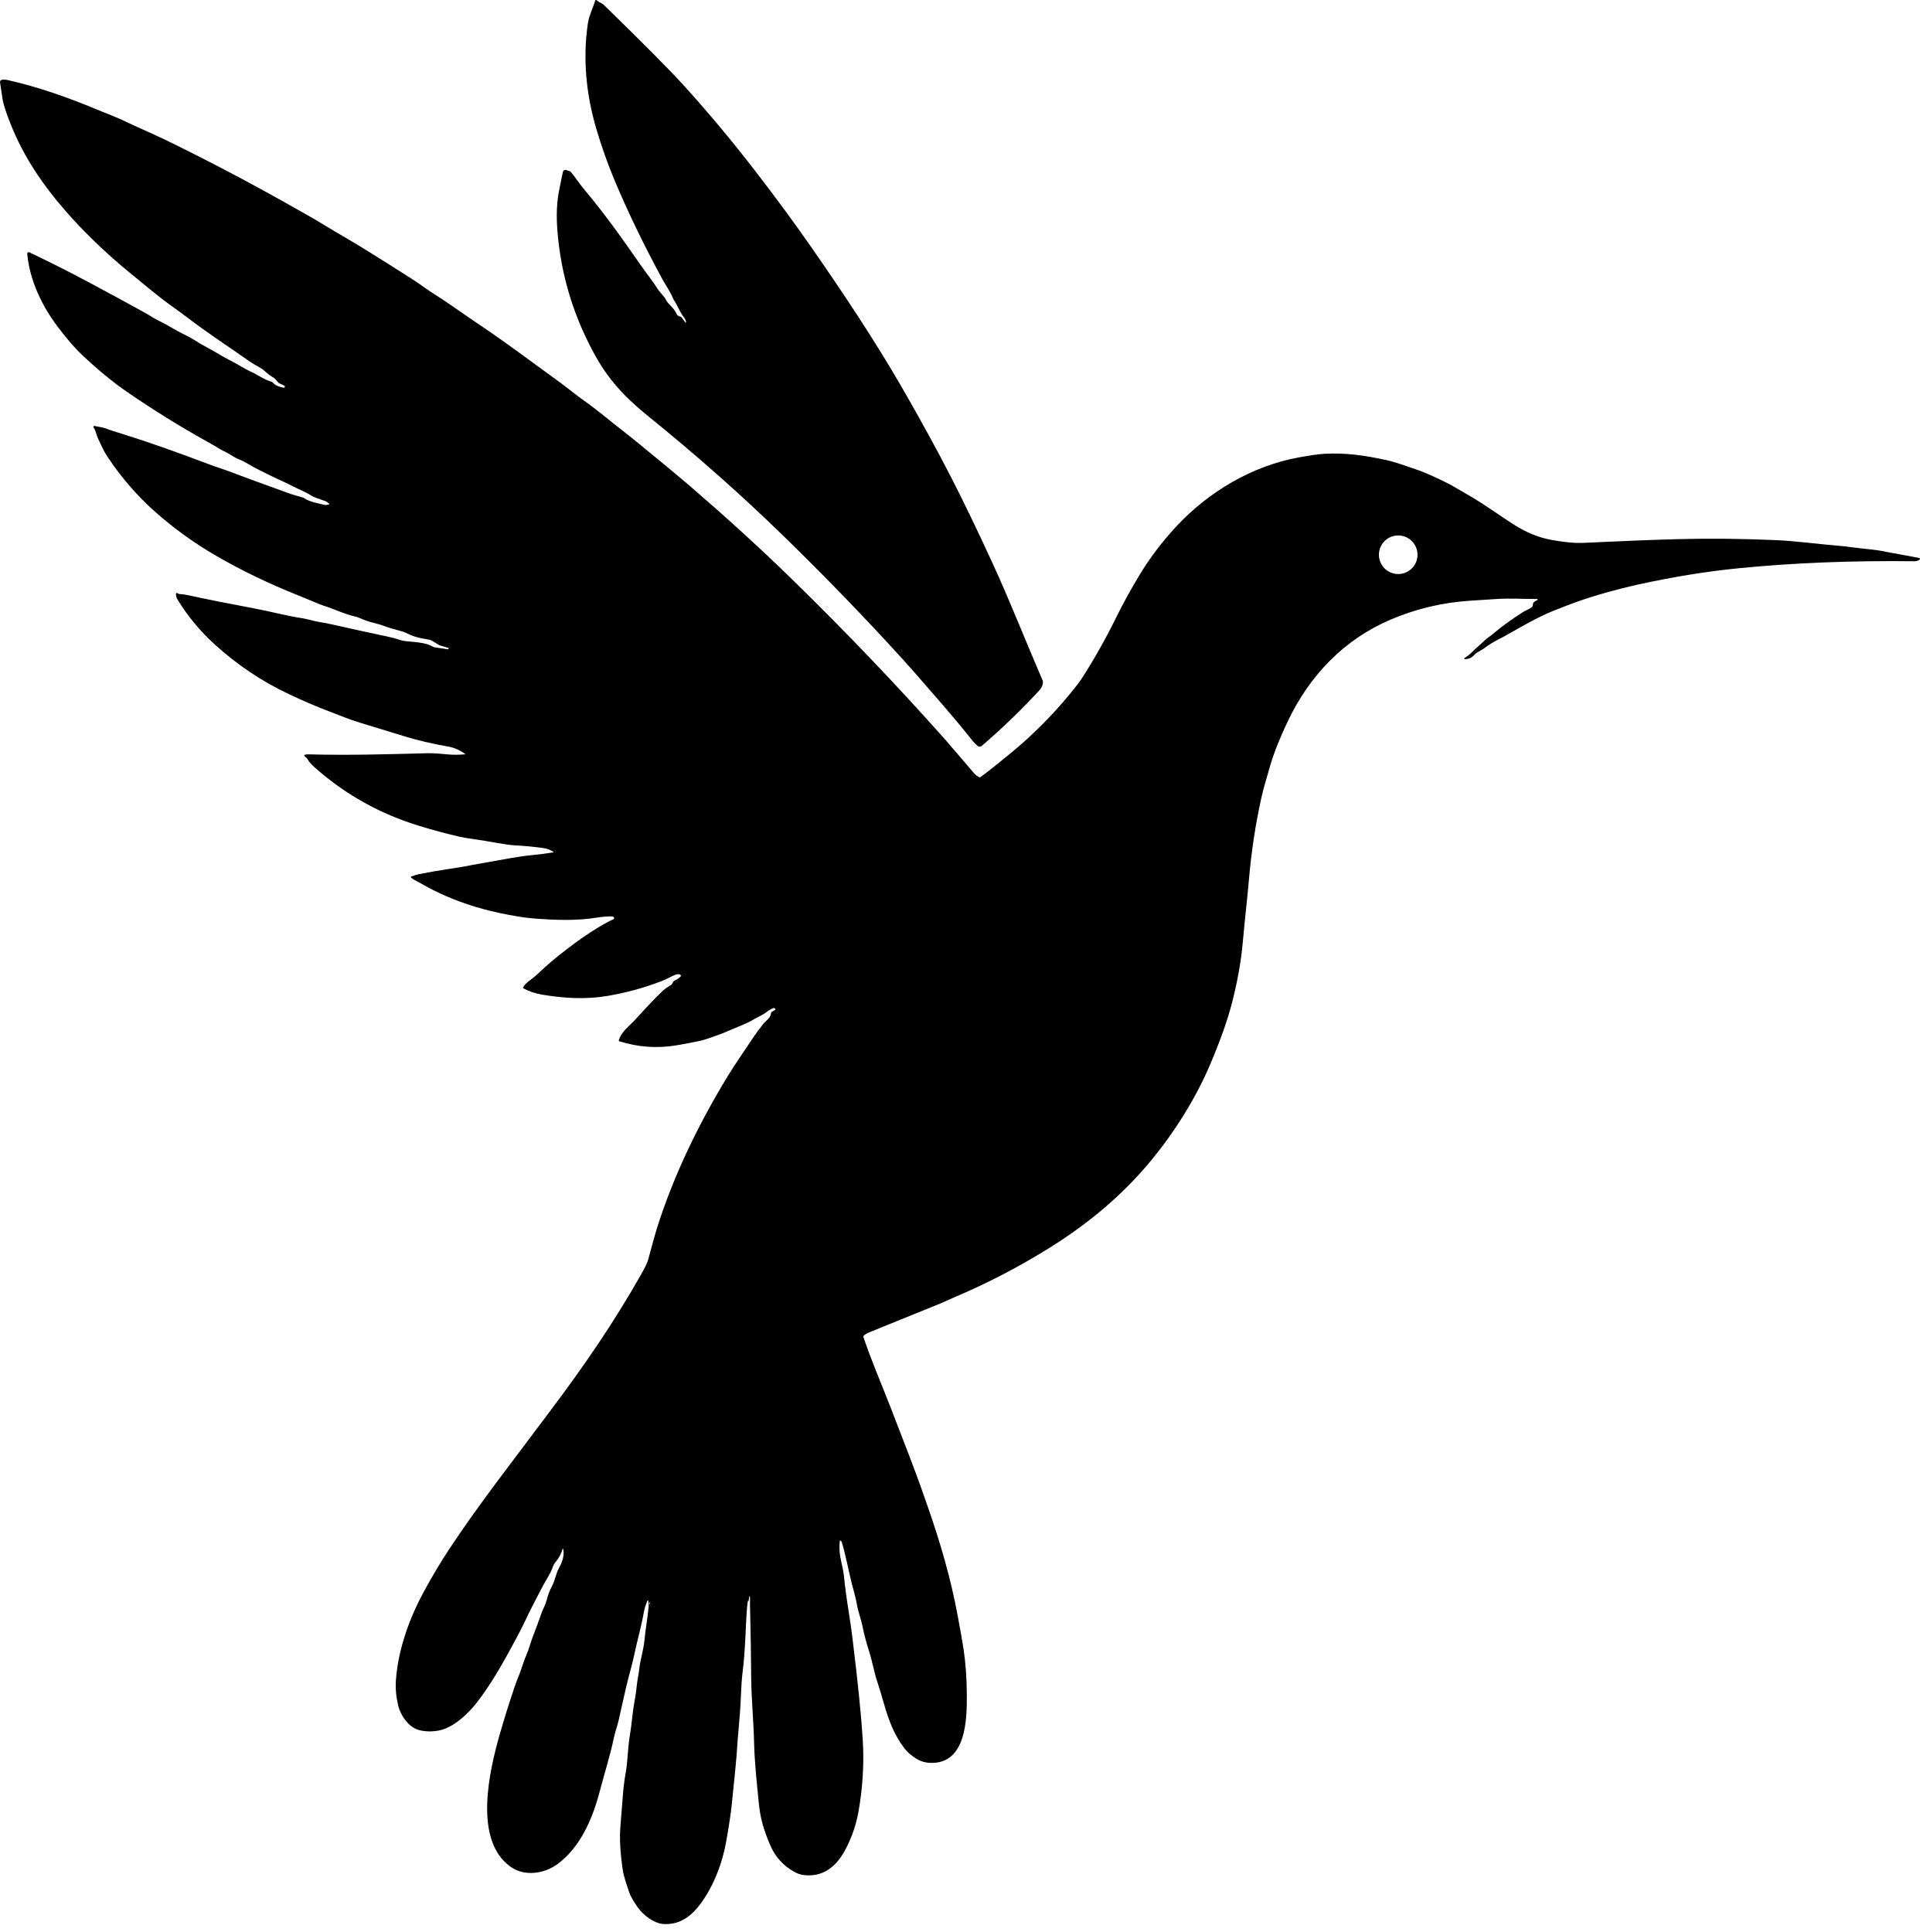
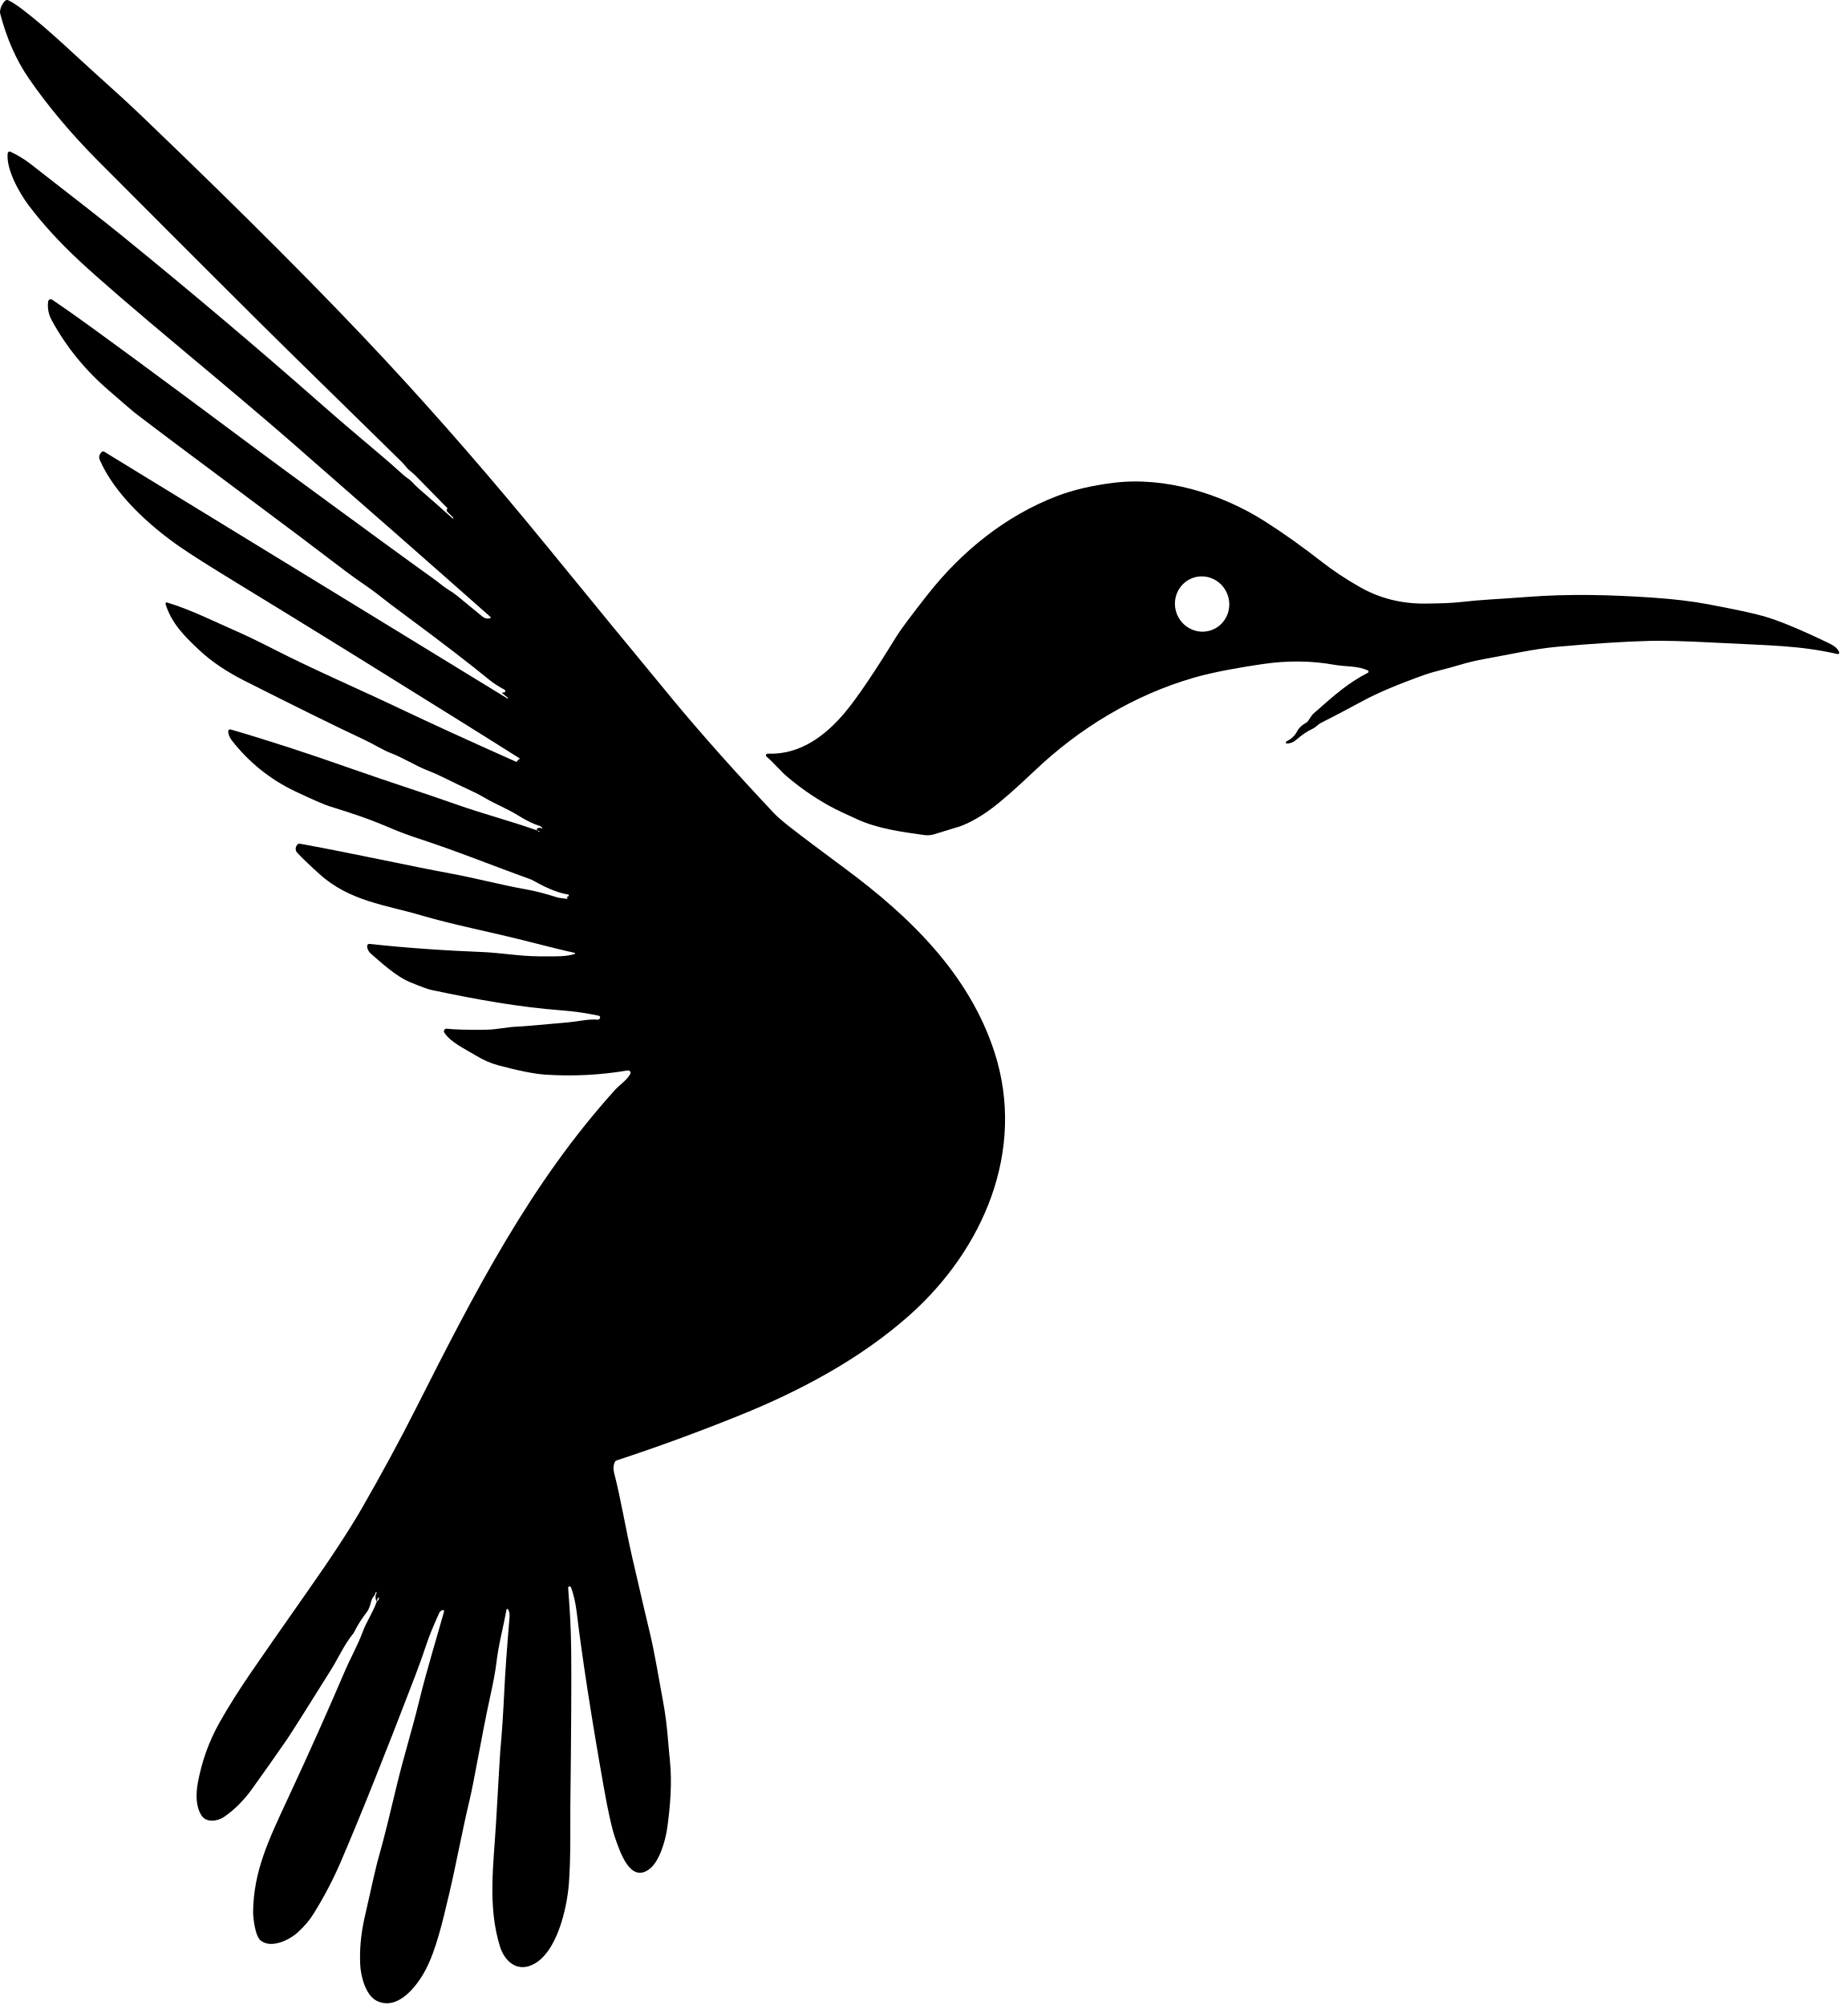
- <svg xmlns="http://www.w3.org/2000/svg" width="154" height="155" viewBox="0 0 154 155" fill="none">
-   <path d="M54.965 25.861L54.675 25.468C54.649 25.433 54.612 25.408 54.569 25.398C54.431 25.366 54.342 25.311 54.303 25.233C54.174 24.974 54.024 24.759 53.851 24.587C53.614 24.351 53.476 24.183 53.437 24.084C53.34 23.832 52.946 23.491 52.751 23.178C52.369 22.565 51.846 21.924 51.411 21.299C49.985 19.245 48.568 17.228 46.92 15.271C46.497 14.768 46.079 14.127 45.774 13.779C45.756 13.758 45.733 13.742 45.707 13.734L45.423 13.64C45.394 13.631 45.364 13.628 45.334 13.631C45.304 13.634 45.275 13.644 45.249 13.659C45.223 13.674 45.2 13.695 45.183 13.719C45.165 13.744 45.153 13.772 45.147 13.801C45.002 14.518 44.915 14.947 44.884 15.09C44.645 16.184 44.621 17.326 44.707 18.459C44.983 22.062 46.022 25.467 47.825 28.672C48.544 29.95 49.465 31.115 50.586 32.167C51.023 32.577 51.472 32.968 51.933 33.341C55.796 36.462 59.404 39.653 62.756 42.915C65.631 45.711 68.405 48.553 71.079 51.44C72.156 52.603 72.958 53.488 73.485 54.097C74.824 55.643 76.527 57.549 77.988 59.403C78.132 59.585 78.278 59.734 78.426 59.852C78.472 59.887 78.528 59.906 78.586 59.905C78.644 59.904 78.7 59.882 78.744 59.845C80.381 58.44 81.92 56.956 83.362 55.393C83.562 55.175 83.66 54.943 83.654 54.697C83.653 54.659 83.645 54.621 83.629 54.586C82.311 51.536 80.983 48.153 79.603 45.157C78.359 42.456 77.256 40.17 76.294 38.297C75.121 36.013 73.779 33.565 72.266 30.95C70.139 27.276 67.614 23.476 65.048 19.791C63.742 17.915 62.282 15.929 60.668 13.833C58.788 11.392 56.83 9.034 54.774 6.776C53.676 5.57 51.557 3.437 48.419 0.378C48.364 0.324 48.3 0.281 48.228 0.252C48.094 0.195 47.967 0.117 47.848 0.016C47.84 0.009 47.829 0.004 47.818 0.002C47.807 -0.001 47.796 -0 47.785 0.003C47.775 0.006 47.765 0.012 47.757 0.019C47.749 0.027 47.743 0.037 47.74 0.048C47.571 0.633 47.247 1.25 47.157 1.857C46.737 4.691 47.009 7.557 47.84 10.362C48.263 11.791 48.745 13.151 49.286 14.441C50.368 17.022 51.657 19.688 53.154 22.44C53.422 22.931 53.752 23.372 53.99 23.941C54.015 24.002 54.046 24.061 54.083 24.117C54.363 24.548 54.514 25.005 54.837 25.423C54.942 25.558 55.007 25.694 55.032 25.832C55.033 25.84 55.032 25.849 55.028 25.856C55.024 25.863 55.017 25.869 55.01 25.872C55.002 25.876 54.994 25.877 54.986 25.874C54.978 25.872 54.971 25.867 54.965 25.861Z" fill="black" />
-   <path d="M60.008 128.431C60.016 128.436 60.023 128.444 60.032 128.454L60.035 128.457L60.039 128.457L60.042 128.455L60.043 128.452L60.102 128.067C60.103 128.064 60.105 128.061 60.107 128.059C60.11 128.057 60.113 128.056 60.116 128.055C60.12 128.055 60.123 128.056 60.126 128.057C60.129 128.059 60.131 128.061 60.133 128.064C60.163 128.134 60.173 128.196 60.163 128.252C60.15 128.32 60.154 128.774 60.177 129.613C60.212 130.982 60.238 132.644 60.255 134.598C60.27 136.276 60.448 138.18 60.484 139.688C60.525 141.45 60.684 142.785 60.868 144.685C60.984 145.873 61.247 146.78 61.773 148.018C62.168 148.95 62.805 149.663 63.683 150.158C63.953 150.31 64.208 150.4 64.448 150.43C66.076 150.63 67.143 149.688 67.849 148.316C68.34 147.364 68.676 146.38 68.857 145.365C69.206 143.413 69.321 141.475 69.202 139.551C69.084 137.648 68.809 134.933 68.376 131.407C68.29 130.706 68.186 129.977 68.064 129.22C67.903 128.217 67.78 127.292 67.695 126.446C67.64 125.907 67.496 125.447 67.396 124.865C67.33 124.483 67.319 124.076 67.361 123.643C67.362 123.634 67.365 123.626 67.37 123.619C67.375 123.612 67.382 123.606 67.39 123.602C67.397 123.598 67.406 123.596 67.415 123.596C67.424 123.597 67.432 123.599 67.44 123.604C67.468 123.62 67.49 123.648 67.504 123.687C67.569 123.863 67.642 124.117 67.723 124.45C67.91 125.226 68.056 125.862 68.159 126.356C68.333 127.191 68.586 127.887 68.732 128.716C68.83 129.283 69.081 129.962 69.172 130.422C69.304 131.08 69.476 131.74 69.689 132.405C69.995 133.357 70.095 134.104 70.38 134.955C70.528 135.397 70.704 135.977 70.908 136.696C71.301 138.081 71.745 139.212 72.541 140.26C72.758 140.548 73.064 140.817 73.46 141.069C73.817 141.297 74.203 141.418 74.617 141.432C77.502 141.533 77.565 137.958 77.552 135.939C77.542 134.593 77.453 133.37 77.285 132.272C77.207 131.762 77.053 130.889 76.824 129.652C76.269 126.662 75.445 123.808 74.385 120.78C74.126 120.039 73.933 119.492 73.807 119.139C73.458 118.155 72.666 116.075 71.431 112.899C70.746 111.135 69.88 109.129 69.259 107.276C69.251 107.254 69.251 107.229 69.257 107.206C69.263 107.183 69.275 107.163 69.293 107.147C69.407 107.046 69.54 106.965 69.69 106.904C72.993 105.563 74.923 104.779 75.481 104.554C75.777 104.434 76.135 104.253 76.517 104.092C79.15 102.98 81.692 101.661 84.144 100.136C87.321 98.161 90.079 95.847 92.371 93.057C94.225 90.8 95.917 88.124 97.092 85.347C97.868 83.513 98.429 81.94 98.776 80.629C99.243 78.863 99.549 77.162 99.694 75.525C99.869 73.551 100.039 72.206 100.183 70.543C100.377 68.29 100.711 66.1 101.185 63.972C101.299 63.458 101.537 62.594 101.898 61.38C102.205 60.347 102.672 59.174 103.298 57.861C105.044 54.198 107.802 51.293 111.599 49.687C113.617 48.832 115.726 48.335 117.925 48.194C119.062 48.121 119.765 48.075 120.034 48.057C121.13 47.984 122.167 48.059 123.289 48.054C123.3 48.054 123.311 48.058 123.319 48.065C123.328 48.072 123.334 48.081 123.336 48.092C123.338 48.103 123.337 48.114 123.332 48.124C123.326 48.134 123.318 48.141 123.308 48.146C123.202 48.189 123.104 48.251 123.016 48.332C122.999 48.347 122.985 48.366 122.976 48.387C122.966 48.407 122.961 48.43 122.961 48.453C122.96 48.54 122.95 48.601 122.93 48.636C122.911 48.671 122.885 48.702 122.853 48.726C122.675 48.866 122.356 48.978 122.121 49.131C121.239 49.702 120.541 50.203 120.027 50.633C119.641 50.956 119.407 51.138 119.327 51.182C119.276 51.209 119.229 51.245 119.189 51.286C118.769 51.717 118.436 51.936 118.048 52.342C117.902 52.494 117.711 52.644 117.474 52.794C117.465 52.799 117.458 52.808 117.454 52.818C117.45 52.828 117.45 52.84 117.453 52.85C117.456 52.861 117.463 52.87 117.472 52.876C117.481 52.883 117.492 52.886 117.503 52.886C117.795 52.875 118.029 52.778 118.204 52.596C118.458 52.332 118.528 52.324 118.788 52.174C118.94 52.085 119.024 52.034 119.04 52.022C119.362 51.754 119.869 51.449 120.56 51.108C120.601 51.087 121.002 50.862 121.762 50.432C122.954 49.758 123.872 49.293 124.515 49.039C125.455 48.667 126.089 48.422 126.417 48.306C127.896 47.777 129.76 47.259 131.283 46.921C134.123 46.291 136.863 45.846 139.505 45.585C143.876 45.154 148.559 44.968 153.553 45.027C153.718 45.03 153.857 44.986 153.97 44.898C153.982 44.888 153.991 44.876 153.996 44.861C154.001 44.847 154.001 44.832 153.998 44.818C153.994 44.803 153.987 44.79 153.976 44.78C153.965 44.77 153.951 44.763 153.937 44.761C152.348 44.472 151.483 44.312 151.343 44.282C150.3 44.056 149.544 44.05 148.456 43.895C148.118 43.846 147.732 43.805 147.297 43.77C145.986 43.666 144.055 43.403 142.425 43.332C139.703 43.215 137.087 43.189 134.579 43.254C132.765 43.301 130.236 43.401 126.99 43.553C126.318 43.584 125.458 43.502 124.411 43.308C123.408 43.121 122.421 42.719 121.45 42.1C120.188 41.297 119.179 40.536 117.96 39.823C116.923 39.218 116.373 38.899 116.311 38.867C115.199 38.305 114.341 37.92 113.736 37.712C112.867 37.414 111.965 37.077 111.172 36.904C109.463 36.535 107.969 36.316 106.267 36.406C105.789 36.431 105.072 36.532 104.119 36.708C100.401 37.397 96.953 39.458 94.386 42.202C93.215 43.455 92.205 44.791 91.355 46.21C90.67 47.358 90.149 48.29 89.507 49.588C88.653 51.315 87.738 52.935 86.76 54.448C86.589 54.714 86.268 55.131 85.799 55.7C84.366 57.435 82.791 59.008 81.076 60.421C80.007 61.302 79.198 61.943 78.651 62.342C78.637 62.352 78.62 62.359 78.602 62.361C78.584 62.363 78.567 62.36 78.55 62.352C78.414 62.29 78.285 62.196 78.162 62.07C78.108 62.014 77.713 61.552 76.976 60.684C76.421 60.03 76.025 59.57 75.788 59.302C71.872 54.9 67.774 50.612 63.495 46.439C60.747 43.757 58.021 41.302 55.19 38.862C54.528 38.292 53.254 37.235 51.369 35.693C50.72 35.163 50.21 34.755 49.837 34.467C48.919 33.761 47.826 32.826 46.882 32.168C46.23 31.714 45.598 31.18 44.992 30.735C42.048 28.572 40.139 27.194 39.265 26.602C38.18 25.866 37.156 25.165 36.194 24.498C35.694 24.151 35.238 23.848 34.827 23.591C34.246 23.228 33.689 22.791 33.013 22.36C30.416 20.705 28.703 19.639 27.874 19.162C26.319 18.266 25.402 17.661 24.413 17.12C24.255 17.034 23.983 16.881 23.597 16.661C20.526 14.917 17.384 13.251 14.17 11.662C13.327 11.246 12.663 10.929 12.177 10.712C11.058 10.211 10.387 9.906 10.164 9.795C9.423 9.427 8.506 9.094 7.713 8.763C5.523 7.849 3.084 6.974 0.603 6.42C0.452 6.386 0.302 6.379 0.151 6.4C0.105 6.407 0.064 6.431 0.036 6.469C0.008 6.506 -0.005 6.553 0.002 6.599C0.057 6.989 0.126 7.447 0.209 7.974C0.272 8.375 0.492 9.048 0.867 9.99C1.895 12.567 3.417 14.812 5.228 16.891C6.689 18.569 8.352 20.18 10.218 21.724C11.586 22.857 12.556 23.643 13.13 24.082C13.755 24.562 14.411 25.001 14.962 25.425C16.591 26.681 18.426 27.868 20.1 29.051C20.486 29.322 20.946 29.495 21.241 29.773C21.461 29.982 21.703 30.162 21.965 30.313C22 30.333 22.031 30.358 22.058 30.388L22.336 30.703C22.358 30.728 22.385 30.747 22.415 30.76C22.634 30.851 22.768 30.917 22.817 30.956C22.832 30.968 22.842 30.984 22.846 31.002C22.85 31.02 22.849 31.039 22.841 31.056C22.833 31.073 22.82 31.087 22.803 31.095C22.787 31.104 22.768 31.107 22.75 31.103C22.348 31.033 22.069 30.906 21.912 30.722C21.868 30.671 21.81 30.633 21.745 30.614C21.154 30.446 20.691 30.074 20.197 29.854C19.591 29.585 19.115 29.241 18.48 28.925C17.845 28.608 17.254 28.212 16.625 27.884C16.268 27.699 15.937 27.506 15.634 27.306C15.238 27.044 14.828 26.875 14.286 26.579C13.925 26.382 13.658 26.23 13.485 26.125C13.062 25.868 12.532 25.671 12.072 25.355C12.001 25.305 11.815 25.197 11.515 25.031C10.3 24.358 8.848 23.571 7.162 22.668C5.604 21.835 4 21.026 2.352 20.242C2.333 20.233 2.312 20.229 2.292 20.231C2.271 20.233 2.252 20.24 2.235 20.251C2.218 20.263 2.204 20.279 2.195 20.298C2.187 20.317 2.183 20.337 2.185 20.358C2.364 22.445 3.364 24.546 4.616 26.196C5.207 26.974 5.852 27.781 6.589 28.479C7.853 29.674 9.073 30.676 10.25 31.483C12.334 32.913 14.43 34.214 16.54 35.386C16.969 35.625 17.207 35.76 17.255 35.791C17.555 35.987 17.791 36.123 17.965 36.2C18.411 36.395 18.766 36.701 19.184 36.858C19.65 37.032 20.154 37.393 20.697 37.662C21.606 38.113 22.139 38.373 22.296 38.443C22.816 38.676 23.165 38.841 23.341 38.937C23.901 39.241 24.474 39.437 25.009 39.784C25.136 39.866 25.498 40.005 26.096 40.202C26.146 40.218 26.193 40.244 26.234 40.277L26.402 40.414C26.408 40.418 26.412 40.424 26.414 40.431C26.416 40.437 26.416 40.444 26.414 40.451C26.412 40.458 26.408 40.464 26.403 40.468C26.398 40.473 26.391 40.476 26.384 40.477L26.107 40.516C26.082 40.52 26.056 40.518 26.032 40.51C25.671 40.4 24.847 40.289 24.387 39.961C24.356 39.938 24.32 39.921 24.283 39.91C23.882 39.793 23.552 39.715 23.165 39.575C20.975 38.784 19.461 38.228 18.622 37.907C17.932 37.642 17.388 37.486 16.711 37.229C14.115 36.243 11.876 35.457 9.995 34.87C9.162 34.611 8.717 34.468 8.662 34.442C8.354 34.293 7.958 34.255 7.581 34.173C7.566 34.17 7.55 34.172 7.536 34.178C7.522 34.184 7.51 34.194 7.501 34.207C7.493 34.219 7.488 34.235 7.489 34.25C7.489 34.266 7.494 34.281 7.503 34.293C7.588 34.412 7.65 34.546 7.691 34.694C7.811 35.124 7.935 35.324 8.217 35.927C8.338 36.183 8.486 36.442 8.661 36.704C9.758 38.345 11.023 39.8 12.454 41.069C13.957 42.401 15.578 43.571 17.315 44.578C19.355 45.76 21.542 46.817 23.879 47.75C24.325 47.93 24.696 48.082 24.992 48.207C25.506 48.425 25.816 48.55 25.922 48.581C26.773 48.84 27.581 49.257 28.5 49.465C28.61 49.491 28.718 49.527 28.822 49.572C29.22 49.747 29.56 49.868 29.842 49.936C30.249 50.033 30.594 50.137 30.878 50.246C31.122 50.341 31.598 50.483 32.305 50.672C32.382 50.692 32.456 50.72 32.527 50.756C32.976 50.983 33.396 51.131 33.786 51.203C34.2 51.278 34.425 51.321 34.462 51.33C34.544 51.353 34.623 51.387 34.696 51.432L35.21 51.747C35.234 51.762 35.26 51.773 35.287 51.781L35.94 51.975C35.956 51.979 35.969 51.988 35.978 52.001C35.986 52.015 35.989 52.031 35.986 52.046C35.982 52.062 35.973 52.075 35.96 52.083C35.946 52.092 35.93 52.095 35.915 52.091L34.844 51.927C34.804 51.921 34.766 51.908 34.732 51.887C34.14 51.533 33.306 51.521 32.458 51.428C32.366 51.418 32.275 51.399 32.186 51.369C31.793 51.24 31.423 51.14 31.078 51.068C29.753 50.792 28.345 50.484 26.852 50.143C26.386 50.038 26.002 49.961 25.699 49.915C25.161 49.835 24.73 49.671 24.169 49.586C22.977 49.407 21.628 49.041 20.418 48.816C18.398 48.44 16.671 48.095 15.238 47.782C14.87 47.701 14.617 47.663 14.48 47.666C14.324 47.668 14.313 47.621 14.21 47.578C14.199 47.574 14.188 47.572 14.177 47.573C14.165 47.574 14.155 47.578 14.145 47.584C14.136 47.59 14.128 47.599 14.123 47.609C14.117 47.618 14.115 47.629 14.115 47.64C14.113 47.807 14.15 47.954 14.227 48.08C15.046 49.425 16.047 50.633 17.229 51.707C19.039 53.349 21.023 54.677 23.18 55.692C24.349 56.242 25.395 56.691 26.318 57.041C27.28 57.404 28.003 57.715 28.873 57.979C30.369 58.434 31.576 58.804 32.495 59.088C33.479 59.393 34.639 59.664 35.976 59.9C36.423 59.979 36.865 60.171 37.302 60.475C37.306 60.478 37.309 60.481 37.311 60.486C37.313 60.491 37.314 60.496 37.312 60.5C37.311 60.505 37.309 60.509 37.305 60.513C37.301 60.516 37.297 60.518 37.292 60.518C36.829 60.562 36.376 60.564 35.934 60.525C35.523 60.488 34.85 60.415 34.274 60.43C31.087 60.513 27.947 60.606 24.726 60.519C24.612 60.516 24.515 60.53 24.436 60.561C24.429 60.564 24.422 60.568 24.417 60.574C24.412 60.579 24.408 60.586 24.406 60.593C24.404 60.601 24.403 60.609 24.404 60.616C24.405 60.624 24.408 60.631 24.413 60.637C24.471 60.722 24.617 60.793 24.7 60.954C24.787 61.12 24.988 61.343 25.305 61.623C27.715 63.75 30.478 65.292 33.594 66.248C34.712 66.591 35.792 66.882 36.836 67.122C37.124 67.188 37.536 67.258 38.07 67.331C39.117 67.472 40.492 67.775 41.297 67.82C42.082 67.863 42.833 67.933 43.548 68.032C43.85 68.073 44.131 68.175 44.392 68.34C44.395 68.343 44.399 68.346 44.4 68.351C44.402 68.355 44.403 68.36 44.402 68.365C44.401 68.37 44.398 68.374 44.395 68.377C44.391 68.381 44.387 68.383 44.382 68.384C43.678 68.494 43.097 68.569 42.641 68.609C42.196 68.648 41.617 68.73 40.906 68.854C39.003 69.188 37.999 69.367 37.893 69.39C37.443 69.49 36.72 69.613 35.726 69.759C35.115 69.848 34.394 69.975 33.563 70.141C33.442 70.165 33.248 70.226 32.981 70.324C32.974 70.326 32.968 70.33 32.964 70.335C32.959 70.34 32.956 70.346 32.955 70.353C32.953 70.36 32.953 70.367 32.955 70.374C32.957 70.38 32.961 70.386 32.966 70.391C33.032 70.458 33.12 70.523 33.23 70.586C34.02 71.032 34.668 71.376 35.177 71.617C36.681 72.331 38.306 72.873 40.051 73.243C41.185 73.484 42.092 73.63 42.772 73.683C44.565 73.821 46.254 73.889 47.934 73.609C48.151 73.573 48.343 73.551 48.509 73.543C48.85 73.527 49.104 73.481 49.225 73.574C49.239 73.585 49.249 73.599 49.256 73.615C49.263 73.631 49.265 73.648 49.263 73.665C49.261 73.682 49.255 73.698 49.245 73.712C49.235 73.726 49.222 73.737 49.206 73.745C48.703 73.978 48.089 74.329 47.364 74.796C46.707 75.219 45.92 75.791 45.002 76.513C44.36 77.019 43.807 77.494 43.342 77.938C43.098 78.171 42.927 78.325 42.827 78.402C42.437 78.703 42.112 78.907 41.965 79.215C41.958 79.23 41.957 79.246 41.962 79.261C41.967 79.276 41.977 79.289 41.992 79.296C42.437 79.54 42.942 79.708 43.506 79.802C45.227 80.087 46.956 80.198 48.695 79.906C50.225 79.649 51.687 79.249 53.081 78.706C53.286 78.627 53.488 78.535 53.688 78.432C53.977 78.284 54.37 78.058 54.578 78.204C54.589 78.211 54.597 78.22 54.604 78.231C54.61 78.242 54.614 78.254 54.616 78.267C54.617 78.279 54.616 78.292 54.612 78.304C54.608 78.316 54.601 78.327 54.592 78.337C54.456 78.484 54.287 78.599 54.086 78.682C54.057 78.695 54.032 78.716 54.016 78.743L53.904 78.938C53.887 78.968 53.863 78.993 53.834 79.011C53.503 79.221 53.295 79.365 53.211 79.445C52.681 79.94 51.941 80.712 50.992 81.762C50.45 82.361 49.841 82.741 49.636 83.477C49.633 83.49 49.634 83.503 49.64 83.514C49.646 83.525 49.656 83.534 49.669 83.537C51.188 84.018 52.732 84.125 54.299 83.858C54.838 83.766 55.453 83.65 56.144 83.508C56.43 83.45 57.03 83.249 57.946 82.905C57.949 82.903 58.474 82.684 59.52 82.246C59.88 82.096 60.143 81.97 60.309 81.869C60.8 81.569 61.13 81.474 61.52 81.17C61.665 81.057 61.834 80.961 62.028 80.88C62.054 80.87 62.083 80.868 62.11 80.877C62.136 80.886 62.158 80.905 62.172 80.929L62.188 80.956C62.195 80.967 62.197 80.981 62.193 80.994C62.19 81.007 62.181 81.018 62.17 81.025L61.918 81.17C61.899 81.181 61.883 81.197 61.871 81.215C61.858 81.234 61.85 81.255 61.847 81.278C61.798 81.708 61.447 81.863 61.211 82.161C60.887 82.573 60.643 82.901 60.48 83.146C59.721 84.285 58.923 85.43 58.358 86.359C56.035 90.185 54.041 94.269 52.687 98.561C52.569 98.934 52.334 99.778 51.983 101.091C51.926 101.3 51.733 101.698 51.402 102.283C49.285 106.031 46.863 109.569 44.202 113.104C41.871 116.2 40.392 118.168 39.766 119.008C38.325 120.941 37.087 122.689 36.053 124.253C35.356 125.306 34.67 126.454 33.995 127.699C32.82 129.866 31.934 132.347 31.757 134.797C31.71 135.439 31.771 136.117 31.939 136.83C32.121 137.605 32.769 138.574 33.6 138.796C34.091 138.927 34.622 138.941 35.192 138.837C36.356 138.626 37.556 137.493 38.275 136.558C39.042 135.56 39.836 134.317 40.657 132.83C41.34 131.593 41.797 130.728 42.03 130.236C42.648 128.927 42.864 128.546 43.553 127.22C43.814 126.716 44.169 126.242 44.328 125.748C44.378 125.588 44.473 125.423 44.614 125.252C44.853 124.96 45.022 124.637 45.12 124.282C45.122 124.275 45.127 124.27 45.132 124.266C45.138 124.262 45.145 124.26 45.151 124.26C45.158 124.26 45.165 124.263 45.17 124.267C45.175 124.271 45.179 124.277 45.181 124.284C45.272 124.768 45.131 125.272 44.858 125.756C44.585 126.239 44.526 126.797 44.267 127.27C44.091 127.591 43.947 127.974 43.835 128.42C43.754 128.74 43.548 129.1 43.461 129.347C43.224 130.026 42.977 130.694 42.721 131.353C42.539 131.818 42.437 132.311 42.221 132.781C41.994 133.281 41.846 133.872 41.656 134.333C41.513 134.678 41.389 135.004 41.285 135.311C40.844 136.609 40.445 137.887 40.085 139.144C39.245 142.083 37.946 147.648 40.973 149.78C42.099 150.574 43.676 150.315 44.706 149.562C46.531 148.228 47.513 145.951 48.083 143.797C48.535 142.091 48.925 140.922 49.257 139.345C49.338 138.959 49.52 138.469 49.621 138.019C49.885 136.835 50.077 135.986 50.196 135.472C50.441 134.414 50.712 133.558 50.874 132.757C51.053 131.879 51.461 130.404 51.625 129.444C51.685 129.088 51.788 128.747 51.935 128.422C51.939 128.415 51.944 128.409 51.951 128.405C51.958 128.402 51.967 128.401 51.974 128.402C51.982 128.403 51.989 128.407 51.995 128.413C52 128.419 52.003 128.427 52.004 128.435L52.034 128.833C52.035 128.836 52.035 128.84 52.034 128.844C51.929 129.956 51.781 130.65 51.686 131.655C51.623 132.321 51.351 133.221 51.289 133.809C51.232 134.335 51.13 134.727 51.084 135.186C51.032 135.68 50.971 136.116 50.898 136.492C50.734 137.341 50.677 138.325 50.532 139.162C50.344 140.25 50.366 141.255 50.181 142.275C50.088 142.785 50.016 143.366 49.963 144.017C49.883 145.024 49.814 145.89 49.758 146.617C49.69 147.487 49.747 148.578 49.931 149.89C50.023 150.56 50.247 151.131 50.471 151.816C50.599 152.211 50.941 152.721 51.175 153.051C51.598 153.645 52.46 154.308 53.203 154.358C54.515 154.447 55.468 153.735 56.232 152.683C56.899 151.763 57.431 150.684 57.829 149.446C58.176 148.367 58.347 147.232 58.533 146.024C58.604 145.569 58.66 145.138 58.701 144.731C58.945 142.341 59.073 141.039 59.085 140.823C59.172 139.225 59.37 137.651 59.422 136.24C59.456 135.333 59.501 134.663 59.557 134.23C59.799 132.361 59.806 130.346 59.922 128.976C59.941 128.751 59.964 128.572 59.99 128.439C59.99 128.437 59.991 128.435 59.993 128.434C59.994 128.432 59.996 128.431 59.998 128.43C59.999 128.429 60.003 128.429 60.003 128.429L60.008 128.431ZM110.606 44.506C110.606 44.095 110.769 43.702 111.059 43.411C111.35 43.121 111.744 42.958 112.154 42.958C112.565 42.958 112.959 43.121 113.249 43.411C113.539 43.702 113.702 44.095 113.702 44.506C113.702 44.916 113.539 45.31 113.249 45.6C112.959 45.891 112.565 46.054 112.154 46.054C111.744 46.054 111.35 45.891 111.059 45.6C110.769 45.31 110.606 44.916 110.606 44.506ZM52.135 128.58C52.138 128.627 52.125 128.67 52.096 128.708C52.093 128.712 52.088 128.715 52.083 128.716C52.078 128.717 52.073 128.717 52.068 128.714C52.064 128.712 52.06 128.708 52.057 128.704C52.055 128.699 52.055 128.694 52.056 128.689L52.09 128.575C52.091 128.569 52.094 128.564 52.099 128.56C52.103 128.556 52.109 128.555 52.115 128.555C52.121 128.556 52.126 128.559 52.13 128.563C52.133 128.568 52.135 128.574 52.135 128.58Z" fill="black" />
+ <svg xmlns="http://www.w3.org/2000/svg" width="199" height="216" viewBox="0 0 199 216" fill="none">
+   <path d="M40.586 172.537C40.738 172.42 40.817 172.295 40.823 172.161C40.824 172.149 40.82 172.136 40.813 172.126C40.805 172.116 40.794 172.108 40.782 172.105C40.77 172.102 40.757 172.103 40.745 172.108C40.734 172.113 40.724 172.122 40.719 172.134C40.655 172.253 40.611 172.387 40.586 172.537C40.412 172.229 40.407 171.914 40.571 171.592C40.577 171.581 40.578 171.569 40.574 171.557C40.571 171.546 40.563 171.536 40.553 171.53H40.55C40.541 171.526 40.532 171.524 40.522 171.523C40.513 171.523 40.503 171.525 40.494 171.53C40.485 171.534 40.477 171.54 40.471 171.547C40.465 171.555 40.46 171.564 40.457 171.573C40.41 171.742 40.352 171.865 40.285 171.943C40.139 172.111 40.034 172.312 39.977 172.531C39.844 173.062 39.701 173.425 39.549 173.62C38.962 174.377 38.505 175.097 38.176 175.778C38.125 175.882 38.061 175.981 37.985 176.07C37.05 177.216 36.468 178.591 35.655 179.89C32.916 184.272 31.335 186.768 30.915 187.38C29.688 189.159 28.434 190.94 27.153 192.723C26.319 193.884 25.285 194.961 24.109 195.755C23.438 196.208 22.198 196.396 21.69 195.561C21.068 194.549 21.099 193.247 21.308 192.083C21.731 189.754 22.519 187.567 23.672 185.523C24.602 183.878 25.712 182.113 27.003 180.229C28.258 178.392 30.294 175.469 33.11 171.459C35.722 167.739 37.673 164.757 38.964 162.514C41.109 158.786 43.053 155.195 44.797 151.744C51.221 139.037 57.104 127.568 66.194 117.478C66.766 116.841 67.434 116.465 67.886 115.717C67.913 115.674 67.926 115.624 67.924 115.573C67.923 115.522 67.907 115.473 67.879 115.431C67.851 115.389 67.811 115.356 67.765 115.337C67.719 115.317 67.668 115.311 67.619 115.32C64.662 115.817 61.711 115.968 58.766 115.773C57.57 115.693 55.871 115.357 53.672 114.766C52.877 114.555 52.084 114.21 51.292 113.732C49.904 112.895 48.565 112.297 47.863 111.251C47.834 111.207 47.818 111.156 47.818 111.103C47.817 111.05 47.831 110.999 47.858 110.954C47.886 110.909 47.925 110.873 47.972 110.85C48.02 110.826 48.072 110.817 48.125 110.823C48.944 110.919 50.353 110.956 52.354 110.934C53.524 110.918 54.715 110.62 55.839 110.595C56.183 110.587 58.002 110.432 61.293 110.13C62.349 110.035 63.362 109.761 64.417 109.85C64.442 109.852 64.467 109.848 64.489 109.839C64.512 109.829 64.532 109.814 64.547 109.795L64.584 109.746C64.609 109.722 64.628 109.693 64.638 109.659C64.648 109.626 64.648 109.591 64.639 109.558C64.631 109.524 64.613 109.494 64.588 109.47C64.562 109.446 64.531 109.43 64.498 109.422C63.147 109.139 61.844 108.95 60.588 108.856C55.953 108.505 51.44 107.702 46.472 106.649C46.09 106.567 45.318 106.285 44.154 105.802C42.609 105.162 40.959 103.605 40.005 102.789C39.713 102.541 39.561 102.251 39.549 101.921C39.548 101.888 39.554 101.855 39.567 101.825C39.579 101.794 39.598 101.767 39.622 101.745C39.646 101.723 39.675 101.706 39.706 101.696C39.736 101.686 39.769 101.683 39.801 101.687C43.544 102.099 47.659 102.395 52.145 102.573C52.693 102.594 53.845 102.698 55.602 102.884C56.675 102.997 57.831 103.046 59.071 103.032C60.062 103.023 60.936 103.06 61.9 102.78C61.914 102.776 61.928 102.767 61.937 102.754C61.946 102.742 61.951 102.727 61.95 102.711C61.949 102.696 61.943 102.681 61.933 102.669C61.923 102.658 61.909 102.65 61.893 102.647C61.036 102.469 59.449 102.083 57.135 101.49C53.044 100.437 48.854 99.64 45.434 98.63C41.522 97.479 37.678 97.104 34.415 94.164C33.376 93.23 32.579 92.468 32.023 91.877C31.956 91.805 31.906 91.719 31.877 91.626C31.849 91.532 31.842 91.432 31.858 91.335C31.874 91.239 31.913 91.147 31.97 91.067C32.027 90.988 32.102 90.922 32.189 90.876C32.193 90.874 32.307 90.894 32.531 90.935C38.145 91.957 44.132 93.29 48.457 94.087C51.246 94.601 53.841 95.306 56.593 95.799C57.66 95.989 58.776 96.275 59.942 96.654C60.059 96.691 60.178 96.718 60.299 96.734L61.065 96.833C61.075 96.834 61.084 96.834 61.093 96.831C61.102 96.828 61.11 96.823 61.117 96.816C61.123 96.809 61.128 96.8 61.131 96.791C61.134 96.782 61.135 96.772 61.133 96.762C61.125 96.717 61.097 96.688 61.05 96.676C61.048 96.676 61.046 96.676 61.044 96.675C61.042 96.675 61.04 96.674 61.039 96.672C61.037 96.671 61.036 96.669 61.035 96.668C61.034 96.666 61.033 96.664 61.033 96.662C61.033 96.66 61.033 96.658 61.034 96.656C61.034 96.654 61.035 96.652 61.036 96.651C61.038 96.649 61.039 96.648 61.041 96.647C61.043 96.646 61.045 96.645 61.047 96.645C61.166 96.598 61.235 96.563 61.253 96.54C61.265 96.525 61.273 96.507 61.276 96.488C61.279 96.468 61.276 96.449 61.269 96.431C61.262 96.412 61.25 96.397 61.235 96.385C61.22 96.372 61.202 96.365 61.182 96.362C60.181 96.206 58.957 95.719 57.51 94.903C57.342 94.808 57.166 94.728 56.984 94.663C53.447 93.404 49.251 91.695 45.136 90.356C43.995 89.985 42.934 89.586 41.953 89.159C41.894 89.134 41.462 88.958 40.657 88.629C39.494 88.153 37.783 87.567 35.526 86.872C34.951 86.695 33.712 86.157 31.808 85.256C29.04 83.948 26.769 82.061 24.996 79.798C24.731 79.46 24.592 79.123 24.58 78.789C24.579 78.756 24.585 78.724 24.599 78.695C24.612 78.665 24.633 78.639 24.658 78.62C24.684 78.6 24.714 78.586 24.746 78.58C24.778 78.574 24.811 78.576 24.842 78.585C28.8 79.733 33.215 81.168 38.087 82.892C41.701 84.169 45.647 85.416 49.365 86.733C51.819 87.601 55.088 88.482 57.916 89.479C57.986 89.602 58.058 89.642 58.132 89.599C58.081 89.54 58.009 89.499 57.916 89.479L57.855 89.421C57.842 89.409 57.832 89.394 57.826 89.378C57.821 89.361 57.819 89.344 57.821 89.326C57.824 89.309 57.83 89.293 57.84 89.279C57.85 89.264 57.864 89.253 57.88 89.245C58.052 89.159 58.214 89.161 58.366 89.251C58.373 89.255 58.382 89.257 58.391 89.255C58.4 89.254 58.408 89.249 58.413 89.243C58.419 89.237 58.422 89.229 58.421 89.221C58.421 89.213 58.418 89.205 58.412 89.199C58.32 89.084 58.237 89.015 58.166 88.993C57.493 88.783 56.761 88.433 55.971 87.943C54.463 87.007 53.472 86.703 52.056 85.859C51.623 85.601 51.026 85.3 50.267 84.957C48.768 84.28 47.5 83.563 46.127 83.03C44.76 82.501 43.443 81.645 42.224 81.183C41.205 80.799 40.368 80.223 39.223 79.687C36.237 78.288 31.951 76.176 26.365 73.353C24.42 72.368 22.813 71.287 21.545 70.111C19.846 68.532 18.461 67.119 17.833 65.072C17.825 65.049 17.825 65.025 17.83 65.001C17.836 64.977 17.848 64.956 17.865 64.939C17.882 64.922 17.904 64.909 17.928 64.904C17.951 64.898 17.976 64.899 17.999 64.906C20.575 65.679 23.58 67.187 25.457 67.997C26.434 68.419 27.864 69.111 29.748 70.071C33.913 72.192 38.684 74.248 42.966 76.286C46.278 77.862 50.477 79.784 55.562 82.052C55.58 82.06 55.6 82.064 55.62 82.063C55.641 82.063 55.66 82.058 55.678 82.049C55.696 82.039 55.712 82.026 55.724 82.01C55.737 81.994 55.745 81.976 55.749 81.956C55.768 81.88 55.834 81.825 55.946 81.79C55.956 81.786 55.965 81.78 55.971 81.772C55.978 81.764 55.982 81.755 55.983 81.744C55.984 81.734 55.983 81.724 55.978 81.714C55.974 81.705 55.967 81.697 55.959 81.691C53.517 80.146 51.041 78.594 48.531 77.034C46.935 76.043 45.391 75.082 43.902 74.153C37.766 70.324 31.629 66.535 25.491 62.788C22.563 60.999 20.516 59.7 19.35 58.891C16.087 56.626 12.351 53.24 10.75 49.555C10.619 49.254 10.682 48.971 10.941 48.706C10.979 48.667 11.028 48.643 11.082 48.636C11.136 48.629 11.19 48.641 11.236 48.669L54.654 75.246C54.662 75.25 54.672 75.251 54.684 75.249C54.695 75.246 54.707 75.239 54.718 75.23C54.722 75.226 54.725 75.222 54.727 75.218C54.73 75.214 54.731 75.21 54.731 75.206C54.731 75.202 54.73 75.198 54.727 75.196L54.124 74.698C54.114 74.691 54.107 74.682 54.104 74.671C54.1 74.66 54.1 74.648 54.104 74.637C54.108 74.626 54.115 74.617 54.125 74.611C54.135 74.604 54.146 74.601 54.158 74.602H54.272C54.307 74.602 54.341 74.59 54.368 74.568C54.395 74.546 54.415 74.516 54.424 74.482C54.432 74.448 54.43 74.413 54.416 74.38C54.403 74.348 54.379 74.321 54.349 74.304C53.682 73.941 53.149 73.597 52.751 73.273C50.687 71.578 47.705 69.285 43.806 66.396C42.411 65.364 41.462 64.645 40.959 64.241C39.721 63.25 38.487 62.502 37.17 61.492C34.332 59.321 30.87 56.715 26.784 53.674C20.706 49.149 16.616 46.08 14.514 44.467C14.363 44.352 13.4 43.524 11.627 41.983C9.12 39.808 7.101 37.315 5.572 34.503C5.226 33.865 5.096 33.192 5.185 32.484C5.19 32.436 5.208 32.391 5.237 32.352C5.266 32.313 5.304 32.282 5.348 32.262C5.392 32.242 5.44 32.234 5.488 32.239C5.536 32.243 5.582 32.26 5.622 32.287C6.553 32.929 7.13 33.327 7.352 33.481C10.05 35.363 16.727 40.275 27.381 48.216C28.538 49.08 29.795 50.01 31.152 51.005C38.993 56.763 44.163 60.536 46.663 62.324C46.985 62.556 47.312 62.805 47.645 63.072C48.134 63.469 48.657 63.709 49.208 64.158C50.649 65.332 51.555 66.076 51.926 66.39C52.203 66.624 52.499 66.692 52.813 66.596C52.825 66.592 52.837 66.585 52.846 66.576C52.855 66.566 52.861 66.554 52.864 66.541C52.867 66.528 52.866 66.515 52.862 66.502C52.858 66.49 52.85 66.479 52.84 66.47C46.296 60.675 39.01 54.275 30.983 47.271C28.832 45.396 25.084 42.222 19.738 37.751C14.366 33.261 10.641 30.048 8.564 28.113C6.393 26.094 4.546 24.068 3.024 22.037C2.088 20.787 0.62 18.186 0.832 16.499C0.836 16.469 0.847 16.44 0.864 16.414C0.881 16.389 0.903 16.367 0.93 16.352C0.956 16.336 0.986 16.327 1.016 16.325C1.047 16.323 1.078 16.328 1.106 16.339C1.583 16.539 2.565 17.099 3.165 17.567C8.172 21.448 11.551 24.1 13.302 25.524C20.663 31.512 27.654 37.421 34.276 43.251C35.899 44.682 37.357 45.94 38.65 47.025C40.711 48.751 42.178 50.013 43.052 50.811C43.454 51.179 43.735 51.414 43.895 51.516C44.357 51.812 44.637 52.233 45.111 52.64C46.074 53.465 47.286 54.534 48.75 55.847C48.761 55.856 48.774 55.861 48.788 55.86C48.802 55.86 48.815 55.854 48.824 55.844V55.841C48.833 55.829 48.837 55.814 48.836 55.799C48.835 55.784 48.828 55.769 48.817 55.758L48.171 55.118C48.138 55.085 48.118 55.042 48.112 54.997C48.106 54.951 48.116 54.905 48.14 54.865L48.202 54.77L48.205 54.766L48.21 54.764L48.215 54.764L48.22 54.767C48.329 54.882 47.18 53.71 44.773 51.252C44.623 51.098 44.403 50.907 44.114 50.679C43.8 50.433 43.606 50.088 43.314 49.802C36.663 43.284 32.757 39.456 31.595 38.317C27.936 34.728 20.945 27.752 10.621 17.389C7.655 14.409 5.137 11.411 3.067 8.394C1.745 6.465 0.733 4.168 0.029 1.502C-0.002 1.387 -0.008 1.266 0.01 1.148C0.07 0.761 0.24 0.414 0.521 0.108C0.569 0.055 0.633 0.019 0.703 0.006C0.773 -0.008 0.845 0.002 0.909 0.034C1.34 0.243 1.87 0.59 2.5 1.075C5.354 3.263 8.343 6.2 10.685 8.287C12.448 9.859 14.004 11.29 15.352 12.581C26.265 23.038 35.012 31.811 41.593 38.899C47.364 45.115 53.151 51.78 58.957 58.895C63.831 64.868 68.32 70.337 72.424 75.301C75.455 78.968 79.102 83.068 83.367 87.601C83.699 87.956 84.257 88.442 85.041 89.057C86.215 89.979 88.205 91.479 91.013 93.558C97.969 98.71 104.381 104.897 107.121 113.341C110.562 123.964 105.889 134.666 97.923 141.731C92.666 146.391 86.245 149.82 79.719 152.458C75.284 154.252 70.858 155.874 66.44 157.325C66.39 157.341 66.345 157.368 66.306 157.403C66.267 157.438 66.236 157.48 66.215 157.528C66.063 157.872 66.043 158.254 66.153 158.673C66.84 161.311 67.406 164.746 68.093 167.735C69.047 171.874 69.671 174.545 69.964 175.747C70.494 177.914 70.949 180.725 71.46 183.498C71.897 185.862 71.971 187.921 72.165 189.713C72.411 192 72.193 194.675 71.87 196.95C71.688 198.236 71.066 200.511 69.961 201.351C67.92 202.906 66.815 199.606 66.252 197.975C65.907 196.975 65.504 195.169 65.042 192.557C63.709 185.028 62.735 178.736 62.121 173.682C61.998 172.666 61.795 171.777 61.512 171.016C61.499 170.979 61.473 170.947 61.439 170.928C61.405 170.909 61.364 170.902 61.326 170.911C61.287 170.919 61.253 170.942 61.23 170.973C61.207 171.005 61.197 171.045 61.201 171.084C61.297 172.338 61.373 173.477 61.429 174.501C61.48 175.44 61.514 176.582 61.53 177.927C61.563 180.828 61.532 186.353 61.438 194.499C61.416 196.38 61.499 200.145 61.281 202.915C61.081 205.495 60.022 210.45 57.319 211.682C55.626 212.454 54.333 211.238 53.85 209.681C52.502 205.316 53.182 200.757 53.438 196.291C53.717 191.425 53.869 188.86 53.893 188.595C54.064 186.757 54.207 184.605 54.324 182.141C54.414 180.244 54.602 177.605 54.888 174.224C54.916 173.891 54.865 173.61 54.734 173.38C54.724 173.362 54.709 173.348 54.691 173.339C54.673 173.331 54.653 173.328 54.633 173.331C54.613 173.335 54.595 173.344 54.581 173.358C54.567 173.373 54.558 173.391 54.555 173.411C54.21 175.338 53.687 177.225 53.465 179.182C53.373 179.991 53.131 181.286 52.739 183.067C51.963 186.595 51.049 191.991 50.59 193.89C49.787 197.236 49.196 200.566 48.374 204.069C47.654 207.138 46.958 210.078 45.859 212.183C44.979 213.882 42.883 216.674 40.593 215.557C39.392 214.972 38.86 212.928 38.801 211.648C38.725 210.029 38.878 208.362 39.26 206.649C40.05 203.107 40.502 201.13 40.617 200.717C41.63 197.113 41.959 195.521 42.772 192.209C43.548 189.036 44.434 186.201 45.17 183.184C45.924 180.075 47.201 175.886 47.839 173.593C47.844 173.572 47.844 173.551 47.839 173.531C47.833 173.511 47.822 173.493 47.807 173.478C47.792 173.464 47.773 173.454 47.752 173.45C47.732 173.446 47.711 173.447 47.691 173.454L47.611 173.482C47.548 173.503 47.489 173.538 47.44 173.583C47.39 173.629 47.35 173.684 47.321 173.746C46.663 175.191 46.193 176.346 45.912 177.212C45.585 178.212 45.188 179.323 44.72 180.546C41.462 189.056 38.784 195.749 36.686 200.625C35.872 202.517 34.892 204.381 33.747 206.218C33.322 206.901 32.76 207.558 32.06 208.188C31.109 209.044 29.206 209.933 28.092 209.065C27.446 208.563 27.255 206.467 27.264 205.91C27.338 201.554 28.899 198.276 31.053 193.662C33.35 188.737 35.514 183.858 37.123 180.091C37.751 178.616 38.558 177.206 39.103 175.716C39.441 174.787 40.196 173.666 40.586 172.537Z" fill="black" />
+   <path d="M147.343 72.229C146.228 71.709 144.945 71.835 143.744 71.62C141.27 71.174 138.69 71.148 136.006 71.54C133.71 71.875 130.804 72.377 128.643 72.996C122.148 74.864 116.247 78.456 111.387 83.089C109.376 85.003 107.803 86.377 106.668 87.21C105.68 87.937 104.132 88.891 102.756 89.221C102.655 89.245 101.954 89.462 100.653 89.87C100.295 89.981 99.916 90.012 99.545 89.959C97.107 89.618 94.546 89.273 92.33 88.26C91.093 87.696 90.318 87.334 90.006 87.174C88.258 86.279 86.568 85.153 84.936 83.797C84.071 83.08 83.416 82.23 82.569 81.507C82.541 81.483 82.521 81.45 82.512 81.414C82.503 81.378 82.506 81.34 82.519 81.306C82.533 81.271 82.557 81.242 82.588 81.222C82.619 81.201 82.655 81.191 82.692 81.193C86.137 81.328 88.892 79.327 91.102 76.652C92.378 75.111 94.198 72.418 96.559 68.572C97.005 67.85 98.122 66.349 99.912 64.069C103.584 59.396 108.312 55.573 113.84 53.449C115.562 52.788 117.583 52.311 119.904 52.018C125.476 51.316 131.546 53.169 136.255 56.167C138.248 57.435 140.314 58.906 142.455 60.578C143.583 61.461 144.909 62.34 146.432 63.216C148.562 64.441 150.915 65.045 153.493 65.026C155.163 65.012 156.38 64.963 157.144 64.879C159.957 64.568 160.979 64.58 164.596 64.303C169.022 63.961 173.569 64.081 177.903 64.374C180.217 64.528 182.251 64.77 184.004 65.1C186.915 65.646 188.915 66.076 190.003 66.39C191.608 66.852 193.883 67.791 196.83 69.209C197.381 69.474 197.84 69.683 198.114 70.247C198.126 70.273 198.131 70.302 198.127 70.331C198.124 70.359 198.113 70.386 198.095 70.409C198.078 70.431 198.054 70.448 198.028 70.458C198.001 70.467 197.972 70.469 197.944 70.462C193.746 69.517 190.711 69.551 184.715 69.234C181.478 69.064 179.133 69 177.678 69.043C174.856 69.123 171.566 69.332 167.806 69.671C165.245 69.902 162.706 70.49 160.009 70.973C159.002 71.154 158.056 71.379 157.171 71.65C155.897 72.044 154.512 72.321 153.428 72.709C150.619 73.709 148.416 74.639 146.819 75.501C145.02 76.474 143.517 77.264 142.31 77.871C142.196 77.929 142.088 78 141.99 78.084C141.735 78.299 141.546 78.437 141.42 78.496C140.827 78.771 140.234 79.169 139.641 79.691C139.338 79.957 138.997 80.095 138.619 80.103C138.594 80.102 138.569 80.094 138.549 80.078C138.529 80.062 138.515 80.04 138.508 80.015C138.502 79.99 138.504 79.964 138.514 79.94C138.524 79.917 138.542 79.897 138.564 79.884C139.013 79.647 139.429 79.361 139.734 78.77C139.914 78.417 140.232 78.117 140.688 77.868C140.771 77.822 140.842 77.756 140.897 77.677L141.307 77.077C141.356 77.008 141.412 76.944 141.476 76.886C143.784 74.855 145.163 73.602 147.346 72.478C147.369 72.467 147.389 72.449 147.402 72.427C147.416 72.404 147.423 72.379 147.422 72.353C147.422 72.327 147.415 72.301 147.4 72.279C147.386 72.258 147.366 72.24 147.343 72.229ZM128.498 62.256C128.136 62.383 127.803 62.583 127.519 62.842C127.234 63.101 127.004 63.416 126.84 63.767C126.676 64.119 126.583 64.501 126.564 64.891C126.546 65.281 126.604 65.673 126.734 66.043C126.864 66.412 127.065 66.754 127.323 67.047C127.582 67.34 127.895 67.579 128.242 67.75C128.59 67.921 128.967 68.022 129.351 68.046C129.735 68.069 130.119 68.016 130.481 67.889C130.843 67.761 131.176 67.562 131.46 67.303C131.745 67.044 131.975 66.729 132.139 66.378C132.303 66.026 132.396 65.644 132.415 65.254C132.433 64.863 132.375 64.472 132.245 64.102C132.115 63.732 131.914 63.391 131.656 63.098C131.397 62.805 131.084 62.566 130.737 62.395C130.389 62.223 130.012 62.123 129.628 62.099C129.244 62.075 128.86 62.129 128.498 62.256Z" fill="black" />
</svg>
